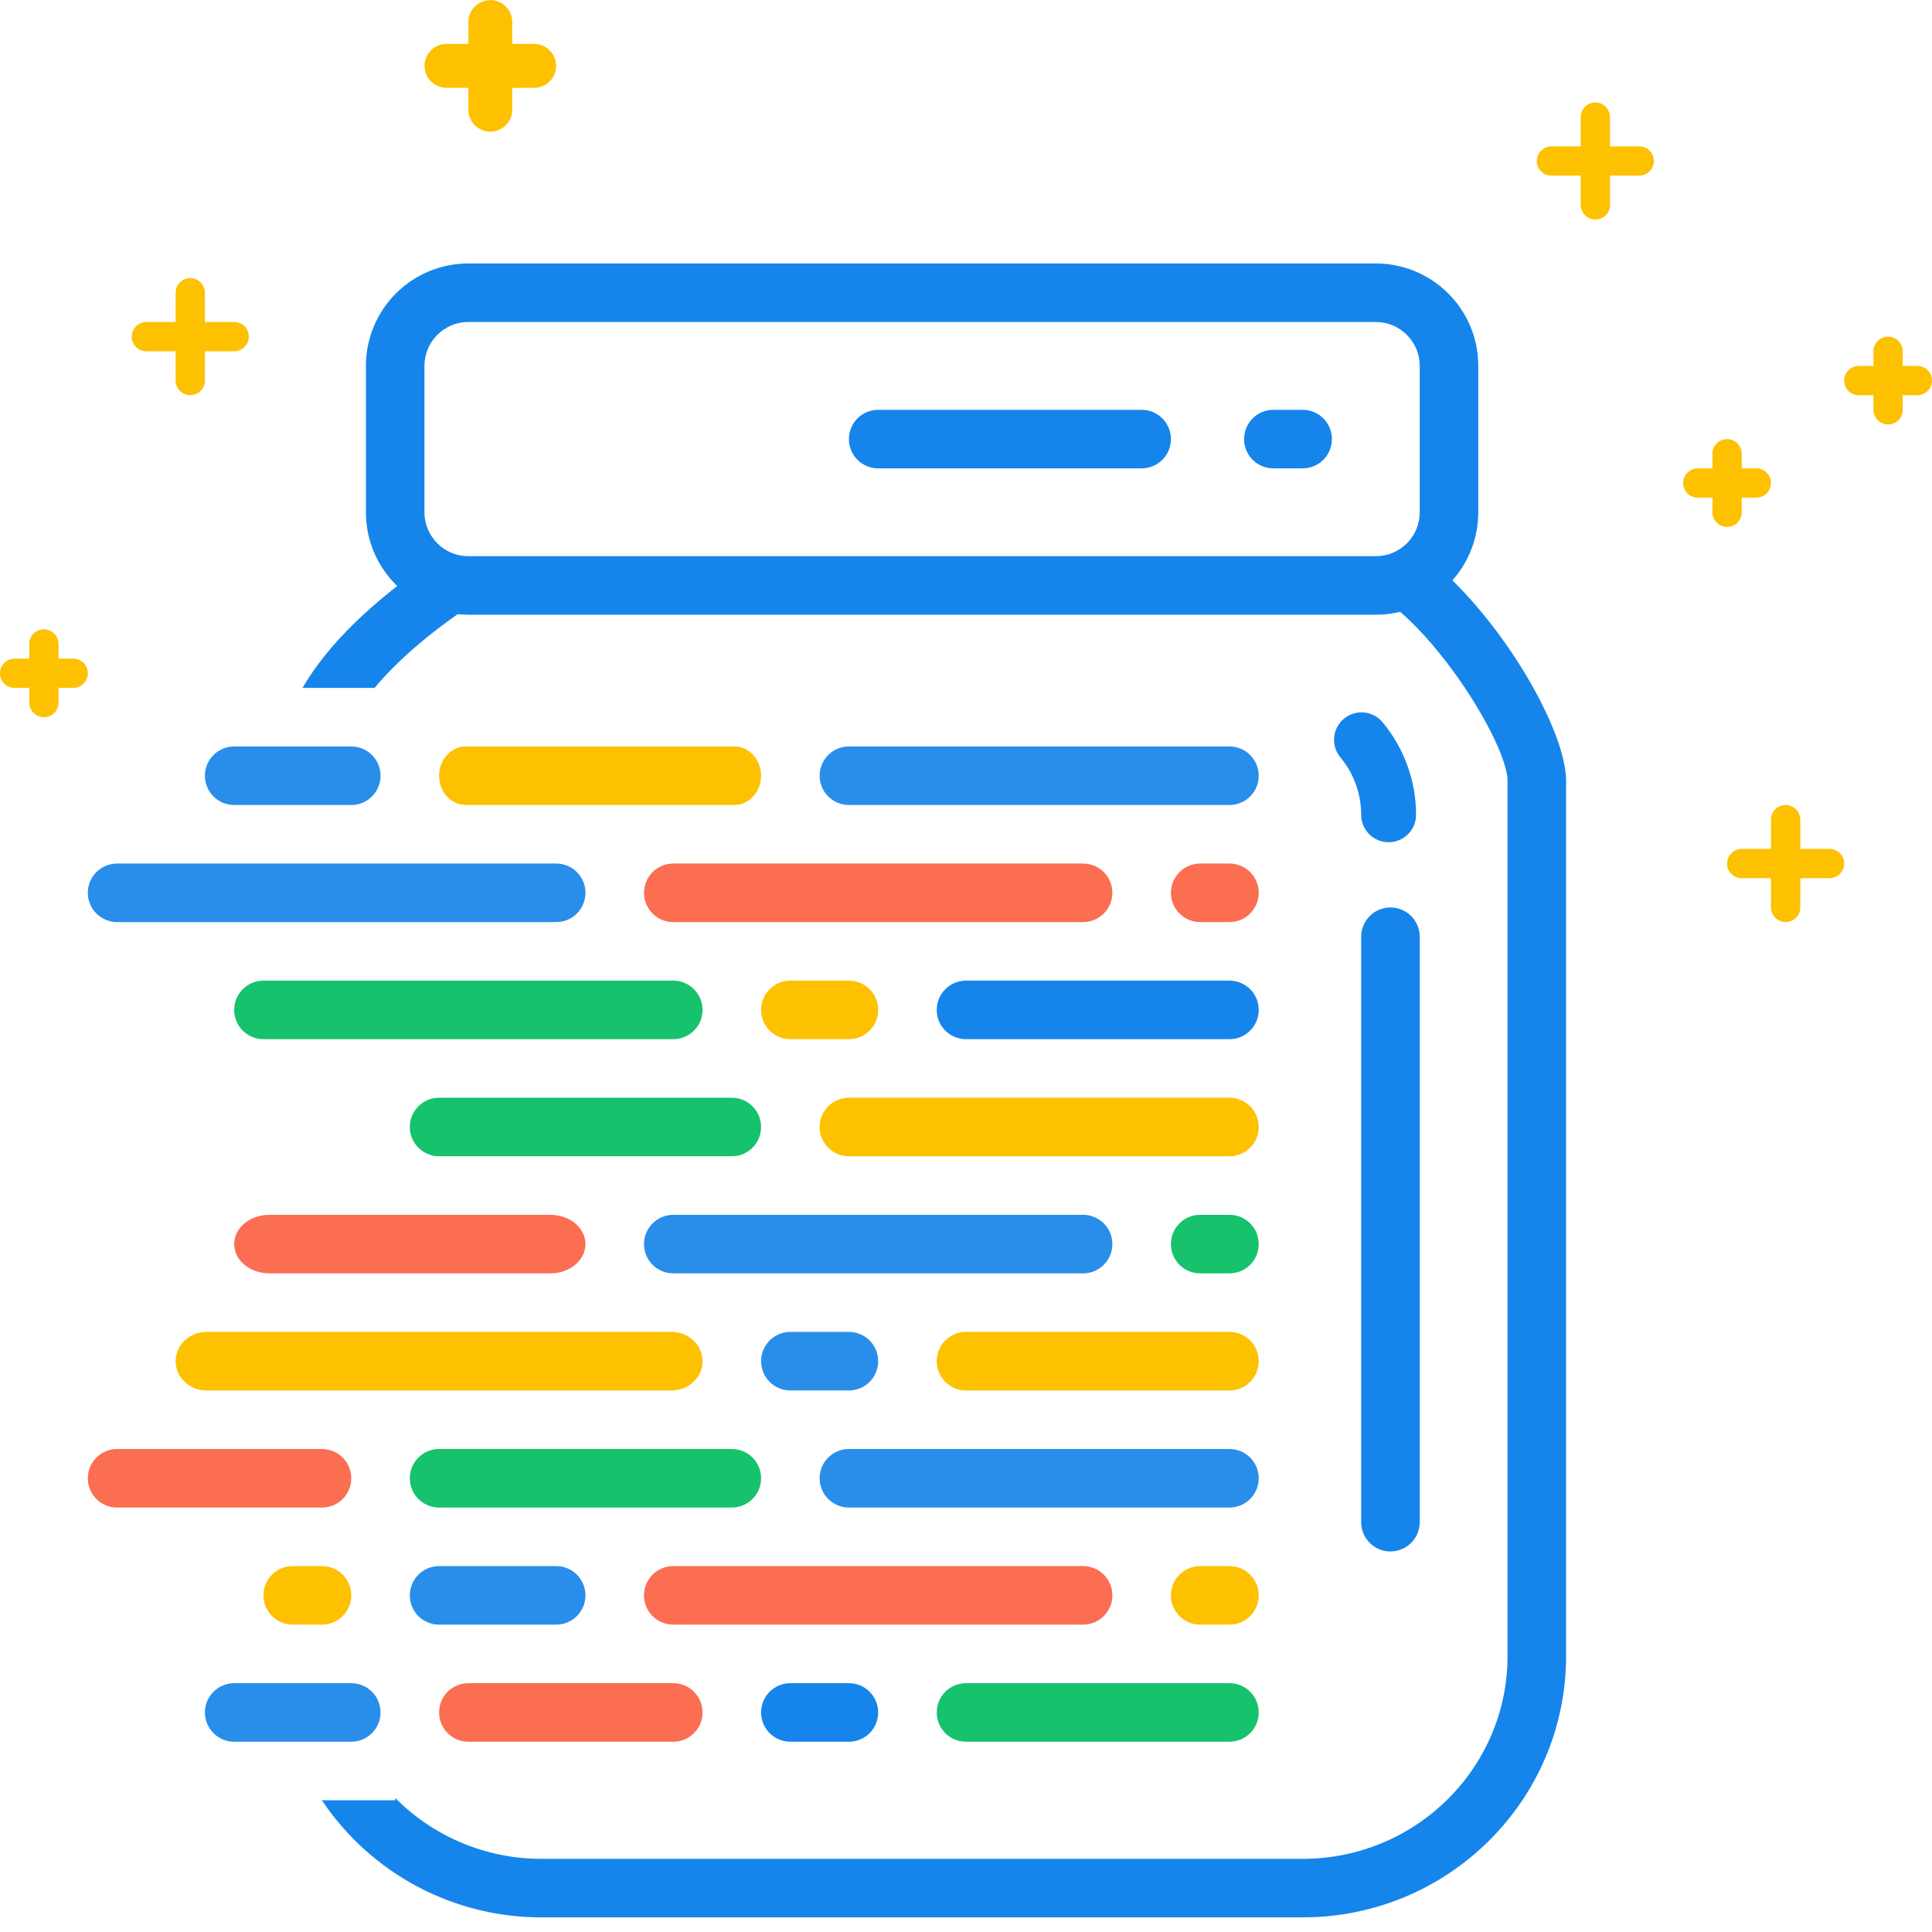
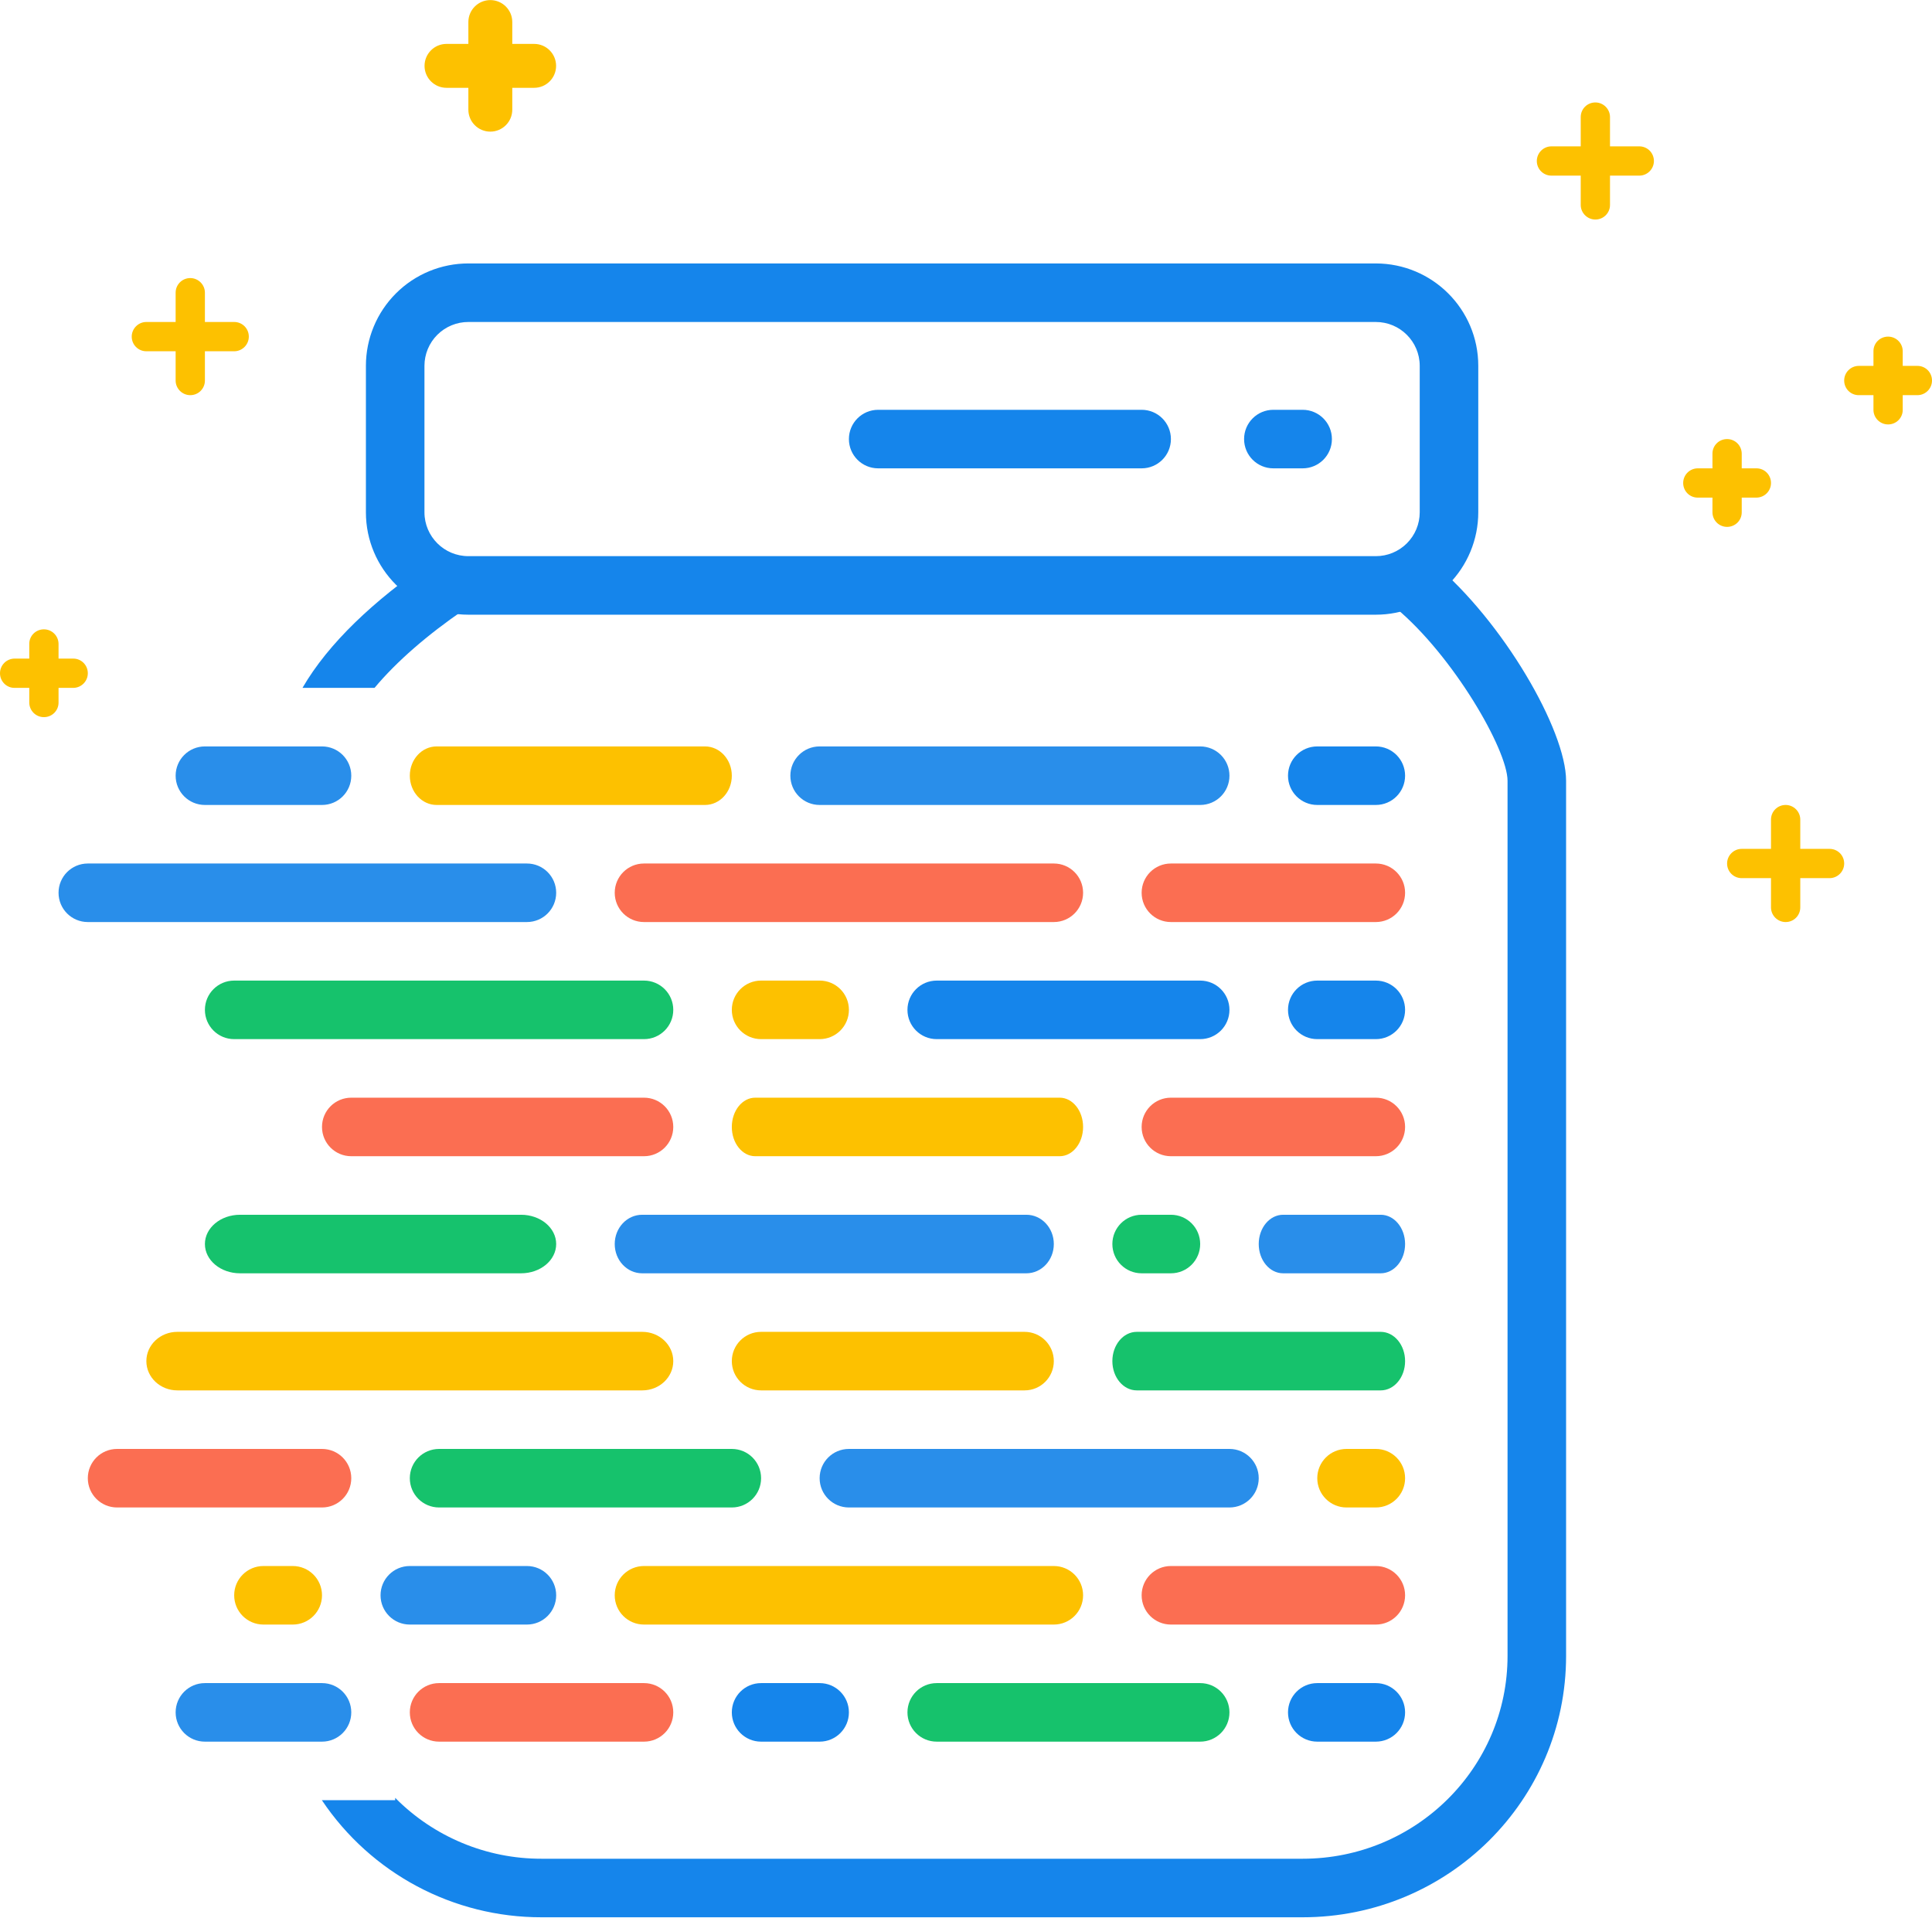
- <svg xmlns="http://www.w3.org/2000/svg" width="132px" height="132px" viewBox="0 0 132 132">
+ <svg xmlns="http://www.w3.org/2000/svg" width="132" height="131" viewBox="0 0 132 131">
  <g fill="none" fill-rule="evenodd">
-     <g transform="translate(20 18)" fill="#1585EB">
-       <path d="M7 104.838A14.023 14.023 0 0 0 16.997 109h52.006C76.737 109 83 102.791 83 95.141V35.349c0-2.116-3.705-8.532-7.64-11.813l2.563-3.072C82.693 24.443 87 31.901 87 35.35V95.14C87 105.008 78.939 113 69.003 113H16.997a18.024 18.024 0 0 1-15.006-8H7v-.162zM5.589 29c1.508-1.803 3.61-3.624 6.127-5.35l-2.262-3.3C5.536 23.036 2.442 25.942.666 29h4.923z" />
-       <path d="M71.82 31.106a1.875 1.875 0 0 0-.24 2.64A6.137 6.137 0 0 1 73 37.668a1.875 1.875 0 0 0 3.75 0c0-2.306-.813-4.55-2.288-6.322a1.875 1.875 0 0 0-2.642-.24z" />
-       <rect x="73" y="44" width="4" height="44" rx="2" />
-       <path d="M9 6.995A2.996 2.996 0 0 1 12.006 4h61.988A3 3 0 0 1 77 6.995v10.01A2.996 2.996 0 0 1 73.994 20H12.006A3 3 0 0 1 9 17.005V6.995zm-4 0v10.01C5 20.869 8.137 24 12.006 24h61.988A6.996 6.996 0 0 0 81 17.005V6.995C81 3.131 77.863 0 73.994 0H12.006A6.996 6.996 0 0 0 5 6.995z" />
-       <path d="M69 14h-2c-1.106 0-2-.894-2-2 0-1.106.894-2 2-2h2c1.106 0 2 .894 2 2 0 1.106-.894 2-2 2M58 14H40c-1.106 0-2-.894-2-2 0-1.106.894-2 2-2h18c1.106 0 2 .894 2 2 0 1.106-.894 2-2 2" />
+     <g fill="#1585EB">
+       <path d="M21.99 123H27v-.162A14.023 14.023 0 0 0 36.997 127h52.006c7.734 0 13.997-6.209 13.997-13.859V53.349c0-2.116-3.705-8.532-7.64-11.813l2.563-3.072C102.693 42.443 107 49.901 107 53.35v59.792C107 123.008 98.939 131 89.003 131H36.997a18.024 18.024 0 0 1-15.006-8zm-1.324-76c1.776-3.058 4.87-5.964 8.788-8.65l2.262 3.3c-2.518 1.726-4.619 3.547-6.127 5.35h-4.923z" fill-rule="nonzero" />
+       <path d="M29 24.995A2.996 2.996 0 0 1 32.006 22h61.988A3 3 0 0 1 97 24.995v10.01A2.996 2.996 0 0 1 93.994 38H32.006A3 3 0 0 1 29 35.005v-10.01zm-4 0v10.01C25 38.869 28.137 42 32.006 42h61.988A6.996 6.996 0 0 0 101 35.005v-10.01C101 21.131 97.863 18 93.994 18H32.006A6.996 6.996 0 0 0 25 24.995z" fill-rule="nonzero" />
+       <path d="M89 32h-2c-1.106 0-2-.894-2-2 0-1.106.894-2 2-2h2c1.106 0 2 .894 2 2 0 1.106-.894 2-2 2M78 32H60c-1.106 0-2-.894-2-2 0-1.106.894-2 2-2h18c1.106 0 2 .894 2 2 0 1.106-.894 2-2 2" />
    </g>
-     <g fill="#16C26C">
-       <path d="M18 71h28c1.106 0 2-.894 2-2 0-1.106-.894-2-2-2H18c-1.106 0-2 .894-2 2 0 1.106.894 2 2 2M30 79h20c1.106 0 2-.894 2-2 0-1.106-.894-2-2-2H30c-1.106 0-2 .894-2 2 0 1.106.894 2 2 2M82 87h2c1.106 0 2-.894 2-2 0-1.106-.894-2-2-2h-2c-1.106 0-2 .894-2 2 0 1.106.894 2 2 2M30 103h20c1.106 0 2-.894 2-2 0-1.106-.894-2-2-2H30c-1.106 0-2 .894-2 2 0 1.106.894 2 2 2M66 119h18c1.106 0 2-.894 2-2 0-1.106-.894-2-2-2H66c-1.106 0-2 .894-2 2 0 1.106.894 2 2 2" />
+     <path d="M56 55h26c1.106 0 2-.894 2-2 0-1.106-.894-2-2-2H56c-1.106 0-2 .894-2 2 0 1.106.894 2 2 2zM6 63h30c1.106 0 2-.894 2-2 0-1.106-.894-2-2-2H6c-1.106 0-2 .894-2 2 0 1.106.894 2 2 2z" fill="#298EEA" />
+     <path d="M64 71h18c1.106 0 2-.894 2-2 0-1.106-.894-2-2-2H64c-1.106 0-2 .894-2 2 0 1.106.894 2 2 2z" fill="#1585EB" />
+     <path d="M43.875 87h26.25C71.162 87 72 86.106 72 85c0-1.106-.838-2-1.875-2h-26.25C42.838 83 42 83.894 42 85c0 1.106.838 2 1.875 2zM58 103h26c1.106 0 2-.894 2-2 0-1.106-.894-2-2-2H58c-1.106 0-2 .894-2 2 0 1.106.894 2 2 2zM14 55h8c1.106 0 2-.894 2-2 0-1.106-.894-2-2-2h-8c-1.106 0-2 .894-2 2 0 1.106.894 2 2 2zM14 119h8c1.106 0 2-.894 2-2 0-1.106-.894-2-2-2h-8c-1.106 0-2 .894-2 2 0 1.106.894 2 2 2z" fill="#298EEA" />
+     <path d="M52 119h4c1.106 0 2-.894 2-2 0-1.106-.894-2-2-2h-4c-1.106 0-2 .894-2 2 0 1.106.894 2 2 2zM90 119h4c1.106 0 2-.894 2-2 0-1.106-.894-2-2-2h-4c-1.106 0-2 .894-2 2 0 1.106.894 2 2 2zM90 55h4c1.106 0 2-.894 2-2 0-1.106-.894-2-2-2h-4c-1.106 0-2 .894-2 2 0 1.106.894 2 2 2zM90 71h4c1.106 0 2-.894 2-2 0-1.106-.894-2-2-2h-4c-1.106 0-2 .894-2 2 0 1.106.894 2 2 2z" fill="#1585EB" />
+     <path d="M28 111h8c1.106 0 2-.894 2-2 0-1.106-.894-2-2-2h-8c-1.106 0-2 .894-2 2 0 1.106.894 2 2 2zM87.667 87h6.666c.922 0 1.667-.894 1.667-2 0-1.106-.745-2-1.667-2h-6.666c-.922 0-1.667.894-1.667 2 0 1.106.745 2 1.667 2z" fill="#298EEA" />
+     <g>
+       <path d="M16 71h28c1.106 0 2-.894 2-2 0-1.106-.894-2-2-2H16c-1.106 0-2 .894-2 2 0 1.106.894 2 2 2zM77.667 95h16.666c.922 0 1.667-.894 1.667-2 0-1.106-.745-2-1.667-2H77.667c-.922 0-1.667.894-1.667 2 0 1.106.745 2 1.667 2zM78 87h2c1.106 0 2-.894 2-2 0-1.106-.894-2-2-2h-2c-1.106 0-2 .894-2 2 0 1.106.894 2 2 2zM30 103h20c1.106 0 2-.894 2-2 0-1.106-.894-2-2-2H30c-1.106 0-2 .894-2 2 0 1.106.894 2 2 2zM64 119h18c1.106 0 2-.894 2-2 0-1.106-.894-2-2-2H64c-1.106 0-2 .894-2 2 0 1.106.894 2 2 2z" fill="#16C26C" />
+       <path d="M16.4 87h19.2c1.327 0 2.4-.894 2.4-2 0-1.106-1.073-2-2.4-2H16.4c-1.327 0-2.4.894-2.4 2 0 1.106 1.073 2 2.4 2z" fill="#16C26D" />
    </g>
-     <path d="M58 55h26c1.106 0 2-.894 2-2 0-1.106-.894-2-2-2H58c-1.106 0-2 .894-2 2 0 1.106.894 2 2 2M8 63h30c1.106 0 2-.894 2-2 0-1.106-.894-2-2-2H8c-1.106 0-2 .894-2 2 0 1.106.894 2 2 2" fill="#298EEA" />
-     <path d="M66 71h18c1.106 0 2-.894 2-2 0-1.106-.894-2-2-2H66c-1.106 0-2 .894-2 2 0 1.106.894 2 2 2" fill="#1585EB" />
-     <path d="M46 87h28c1.106 0 2-.894 2-2 0-1.106-.894-2-2-2H46c-1.106 0-2 .894-2 2 0 1.106.894 2 2 2M58 103h26c1.106 0 2-.894 2-2 0-1.106-.894-2-2-2H58c-1.106 0-2 .894-2 2 0 1.106.894 2 2 2M16 55h8c1.106 0 2-.894 2-2 0-1.106-.894-2-2-2h-8c-1.106 0-2 .894-2 2 0 1.106.894 2 2 2M16 119h8c1.106 0 2-.894 2-2 0-1.106-.894-2-2-2h-8c-1.106 0-2 .894-2 2 0 1.106.894 2 2 2" fill="#298EEA" />
-     <path d="M54 119h4c1.106 0 2-.894 2-2 0-1.106-.894-2-2-2h-4c-1.106 0-2 .894-2 2 0 1.106.894 2 2 2" fill="#1585EB" />
-     <path d="M30 111h8c1.106 0 2-.894 2-2 0-1.106-.894-2-2-2h-8c-1.106 0-2 .894-2 2 0 1.106.894 2 2 2M54 95h4c1.106 0 2-.894 2-2 0-1.106-.894-2-2-2h-4c-1.106 0-2 .894-2 2 0 1.106.894 2 2 2" fill="#298EEA" />
    <g fill="#FB6E52">
-       <path d="M18.4 87h19.2c1.327 0 2.4-.894 2.4-2 0-1.106-1.073-2-2.4-2H18.4c-1.327 0-2.4.894-2.4 2 0 1.106 1.073 2 2.4 2M46 63h28c1.106 0 2-.894 2-2 0-1.106-.894-2-2-2H46c-1.106 0-2 .894-2 2 0 1.106.894 2 2 2M82 63h2c1.106 0 2-.894 2-2 0-1.106-.894-2-2-2h-2c-1.106 0-2 .894-2 2 0 1.106.894 2 2 2M8 103h14c1.106 0 2-.894 2-2 0-1.106-.894-2-2-2H8c-1.106 0-2 .894-2 2 0 1.106.894 2 2 2M46 111h28c1.106 0 2-.894 2-2 0-1.106-.894-2-2-2H46c-1.106 0-2 .894-2 2 0 1.106.894 2 2 2M32 119h14c1.106 0 2-.894 2-2 0-1.106-.894-2-2-2H32c-1.106 0-2 .894-2 2 0 1.106.894 2 2 2" />
+       <path d="M24 79h20c1.106 0 2-.894 2-2 0-1.106-.894-2-2-2H24c-1.106 0-2 .894-2 2 0 1.106.894 2 2 2zM44 63h28c1.106 0 2-.894 2-2 0-1.106-.894-2-2-2H44c-1.106 0-2 .894-2 2 0 1.106.894 2 2 2zM8 103h14c1.106 0 2-.894 2-2 0-1.106-.894-2-2-2H8c-1.106 0-2 .894-2 2 0 1.106.894 2 2 2zM30 119h14c1.106 0 2-.894 2-2 0-1.106-.894-2-2-2H30c-1.106 0-2 .894-2 2 0 1.106.894 2 2 2zM80 111h14c1.106 0 2-.894 2-2 0-1.106-.894-2-2-2H80c-1.106 0-2 .894-2 2 0 1.106.894 2 2 2zM80 63h14c1.106 0 2-.894 2-2 0-1.106-.894-2-2-2H80c-1.106 0-2 .894-2 2 0 1.106.894 2 2 2zM80 79h14c1.106 0 2-.894 2-2 0-1.106-.894-2-2-2H80c-1.106 0-2 .894-2 2 0 1.106.894 2 2 2z" />
    </g>
    <g fill="#FDC100">
-       <path d="M31.833 55h18.334C51.18 55 52 54.106 52 53c0-1.106-.82-2-1.833-2H31.833C30.82 51 30 51.894 30 53c0 1.106.82 2 1.833 2M54 71h4c1.106 0 2-.894 2-2 0-1.106-.894-2-2-2h-4c-1.106 0-2 .894-2 2 0 1.106.894 2 2 2M58 79h26c1.106 0 2-.894 2-2 0-1.106-.894-2-2-2H58c-1.106 0-2 .894-2 2 0 1.106.894 2 2 2M66 95h18c1.106 0 2-.894 2-2 0-1.106-.894-2-2-2H66c-1.106 0-2 .894-2 2 0 1.106.894 2 2 2M82 111h2c1.106 0 2-.894 2-2 0-1.106-.894-2-2-2h-2c-1.106 0-2 .894-2 2 0 1.106.894 2 2 2M20 111h2c1.106 0 2-.894 2-2 0-1.106-.894-2-2-2h-2c-1.106 0-2 .894-2 2 0 1.106.894 2 2 2M14.118 95h31.764C47.053 95 48 94.106 48 93c0-1.106-.947-2-2.118-2H14.118C12.947 91 12 91.894 12 93c0 1.106.947 2 2.118 2" />
+       <path d="M44 111h28c1.106 0 2-.894 2-2 0-1.106-.894-2-2-2H44c-1.106 0-2 .894-2 2 0 1.106.894 2 2 2zM29.833 55h18.334C49.18 55 50 54.106 50 53c0-1.106-.82-2-1.833-2H29.833C28.82 51 28 51.894 28 53c0 1.106.82 2 1.833 2zM52 71h4c1.106 0 2-.894 2-2 0-1.106-.894-2-2-2h-4c-1.106 0-2 .894-2 2 0 1.106.894 2 2 2zM51.6 79h20.8c.885 0 1.6-.894 1.6-2 0-1.106-.715-2-1.6-2H51.6c-.885 0-1.6.894-1.6 2 0 1.106.715 2 1.6 2zM52 95h18c1.106 0 2-.894 2-2 0-1.106-.894-2-2-2H52c-1.106 0-2 .894-2 2 0 1.106.894 2 2 2zM92 103h2c1.106 0 2-.894 2-2 0-1.106-.894-2-2-2h-2c-1.106 0-2 .894-2 2 0 1.106.894 2 2 2zM18 111h2c1.106 0 2-.894 2-2 0-1.106-.894-2-2-2h-2c-1.106 0-2 .894-2 2 0 1.106.894 2 2 2zM12.118 95h31.764C45.053 95 46 94.106 46 93c0-1.106-.947-2-2.118-2H12.118C10.947 91 10 91.894 10 93c0 1.106.947 2 2.118 2z" />
    </g>
    <g fill="#FDC100">
      <path d="M14 22v-2.003c0-.544-.448-.997-1-.997-.556 0-1 .446-1 .997V22H9.997C9.453 22 9 22.448 9 23c0 .556.446 1 .997 1H12v2.003c0 .544.448.997 1 .997.556 0 1-.446 1-.997V24h2.003c.544 0 .997-.448.997-1 0-.556-.446-1-.997-1H14zM130 25v-1.01a1 1 0 0 0-1-.99c-.556 0-1 .444-1 .99V25h-1.01a1 1 0 0 0-.99 1c0 .556.444 1 .99 1H128v1.01a1 1 0 0 0 1 .99c.556 0 1-.444 1-.99V27h1.01a1 1 0 0 0 .99-1c0-.556-.444-1-.99-1H130zM119 32v-1.01a1 1 0 0 0-1-.99c-.556 0-1 .444-1 .99V32h-1.01a1 1 0 0 0-.99 1c0 .556.444 1 .99 1H117v1.01a1 1 0 0 0 1 .99c.556 0 1-.444 1-.99V34h1.01a1 1 0 0 0 .99-1c0-.556-.444-1-.99-1H119zM4 45v-1.01A1 1 0 0 0 3 43c-.556 0-1 .444-1 .99V45H.99A1 1 0 0 0 0 46c0 .556.444 1 .99 1H2v1.01A1 1 0 0 0 3 49c.556 0 1-.444 1-.99V47h1.01A1 1 0 0 0 6 46c0-.556-.444-1-.99-1H4zM110 10V7.997c0-.544-.448-.997-1-.997-.556 0-1 .446-1 .997V10h-2.003c-.544 0-.997.448-.997 1 0 .556.446 1 .997 1H108v2.003c0 .544.448.997 1 .997.556 0 1-.446 1-.997V12h2.003c.544 0 .997-.448.997-1 0-.556-.446-1-.997-1H110zM123 58v-2.003c0-.544-.448-.997-1-.997-.556 0-1 .446-1 .997V58h-2.003c-.544 0-.997.448-.997 1 0 .556.446 1 .997 1H121v2.003c0 .544.448.997 1 .997.556 0 1-.446 1-.997V60h2.003c.544 0 .997-.448.997-1 0-.556-.446-1-.997-1H123zM35 3V1.506a1.5 1.5 0 1 0-3 0V3h-1.494a1.5 1.5 0 1 0 0 3H32v1.494a1.5 1.5 0 1 0 3 0V6h1.494a1.5 1.5 0 1 0 0-3H35z" />
    </g>
  </g>
</svg>
